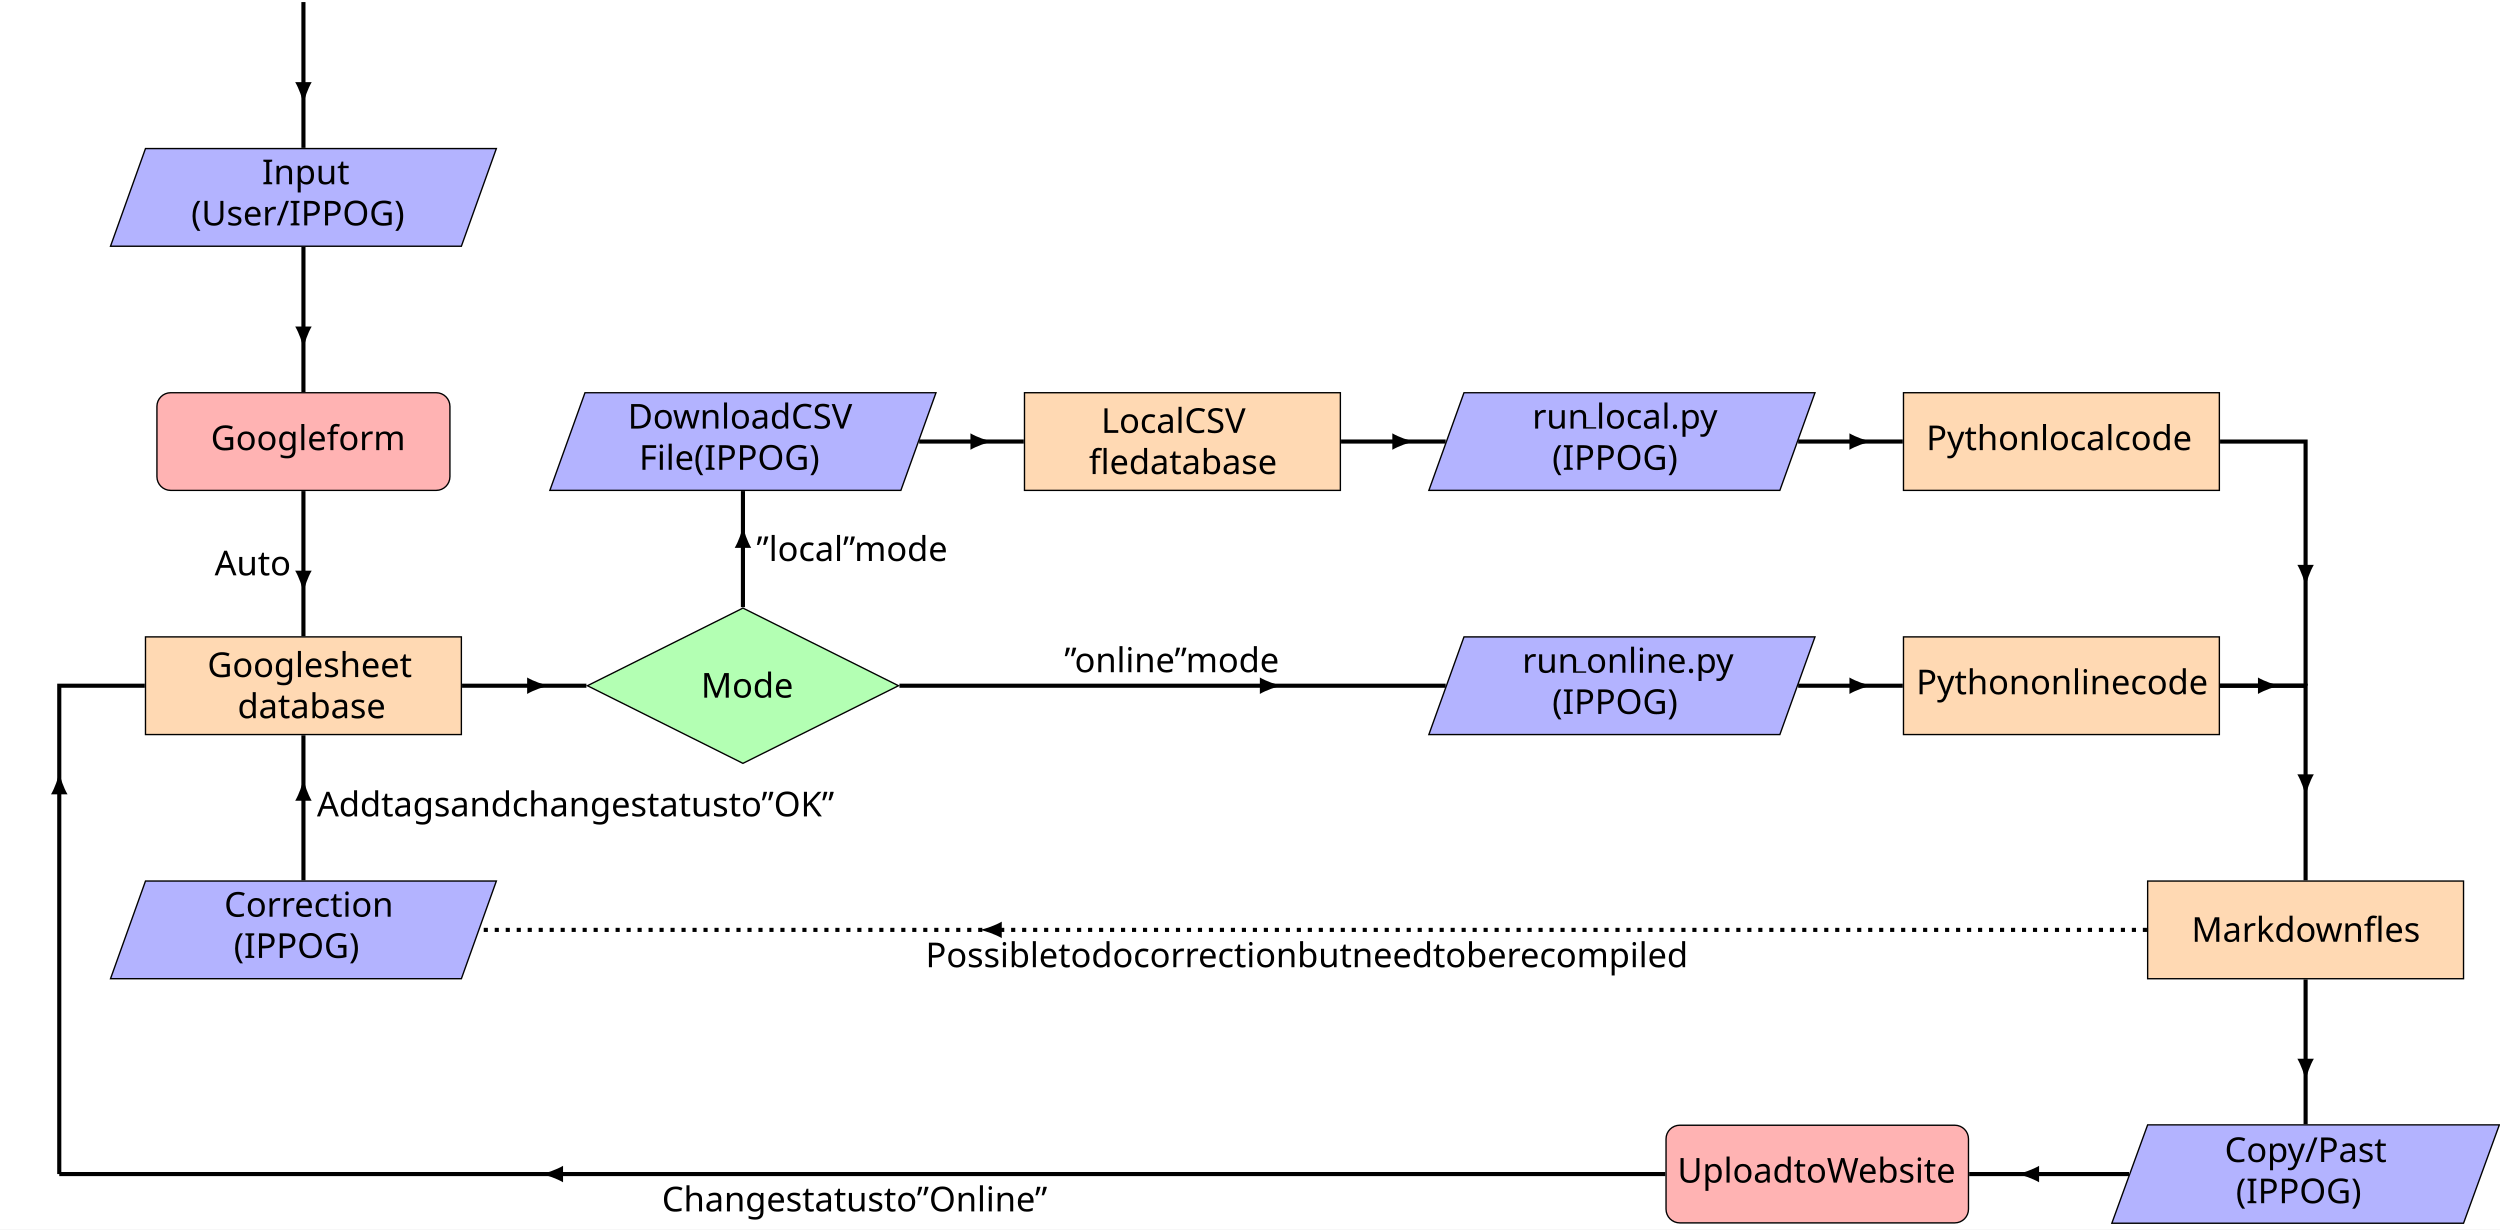
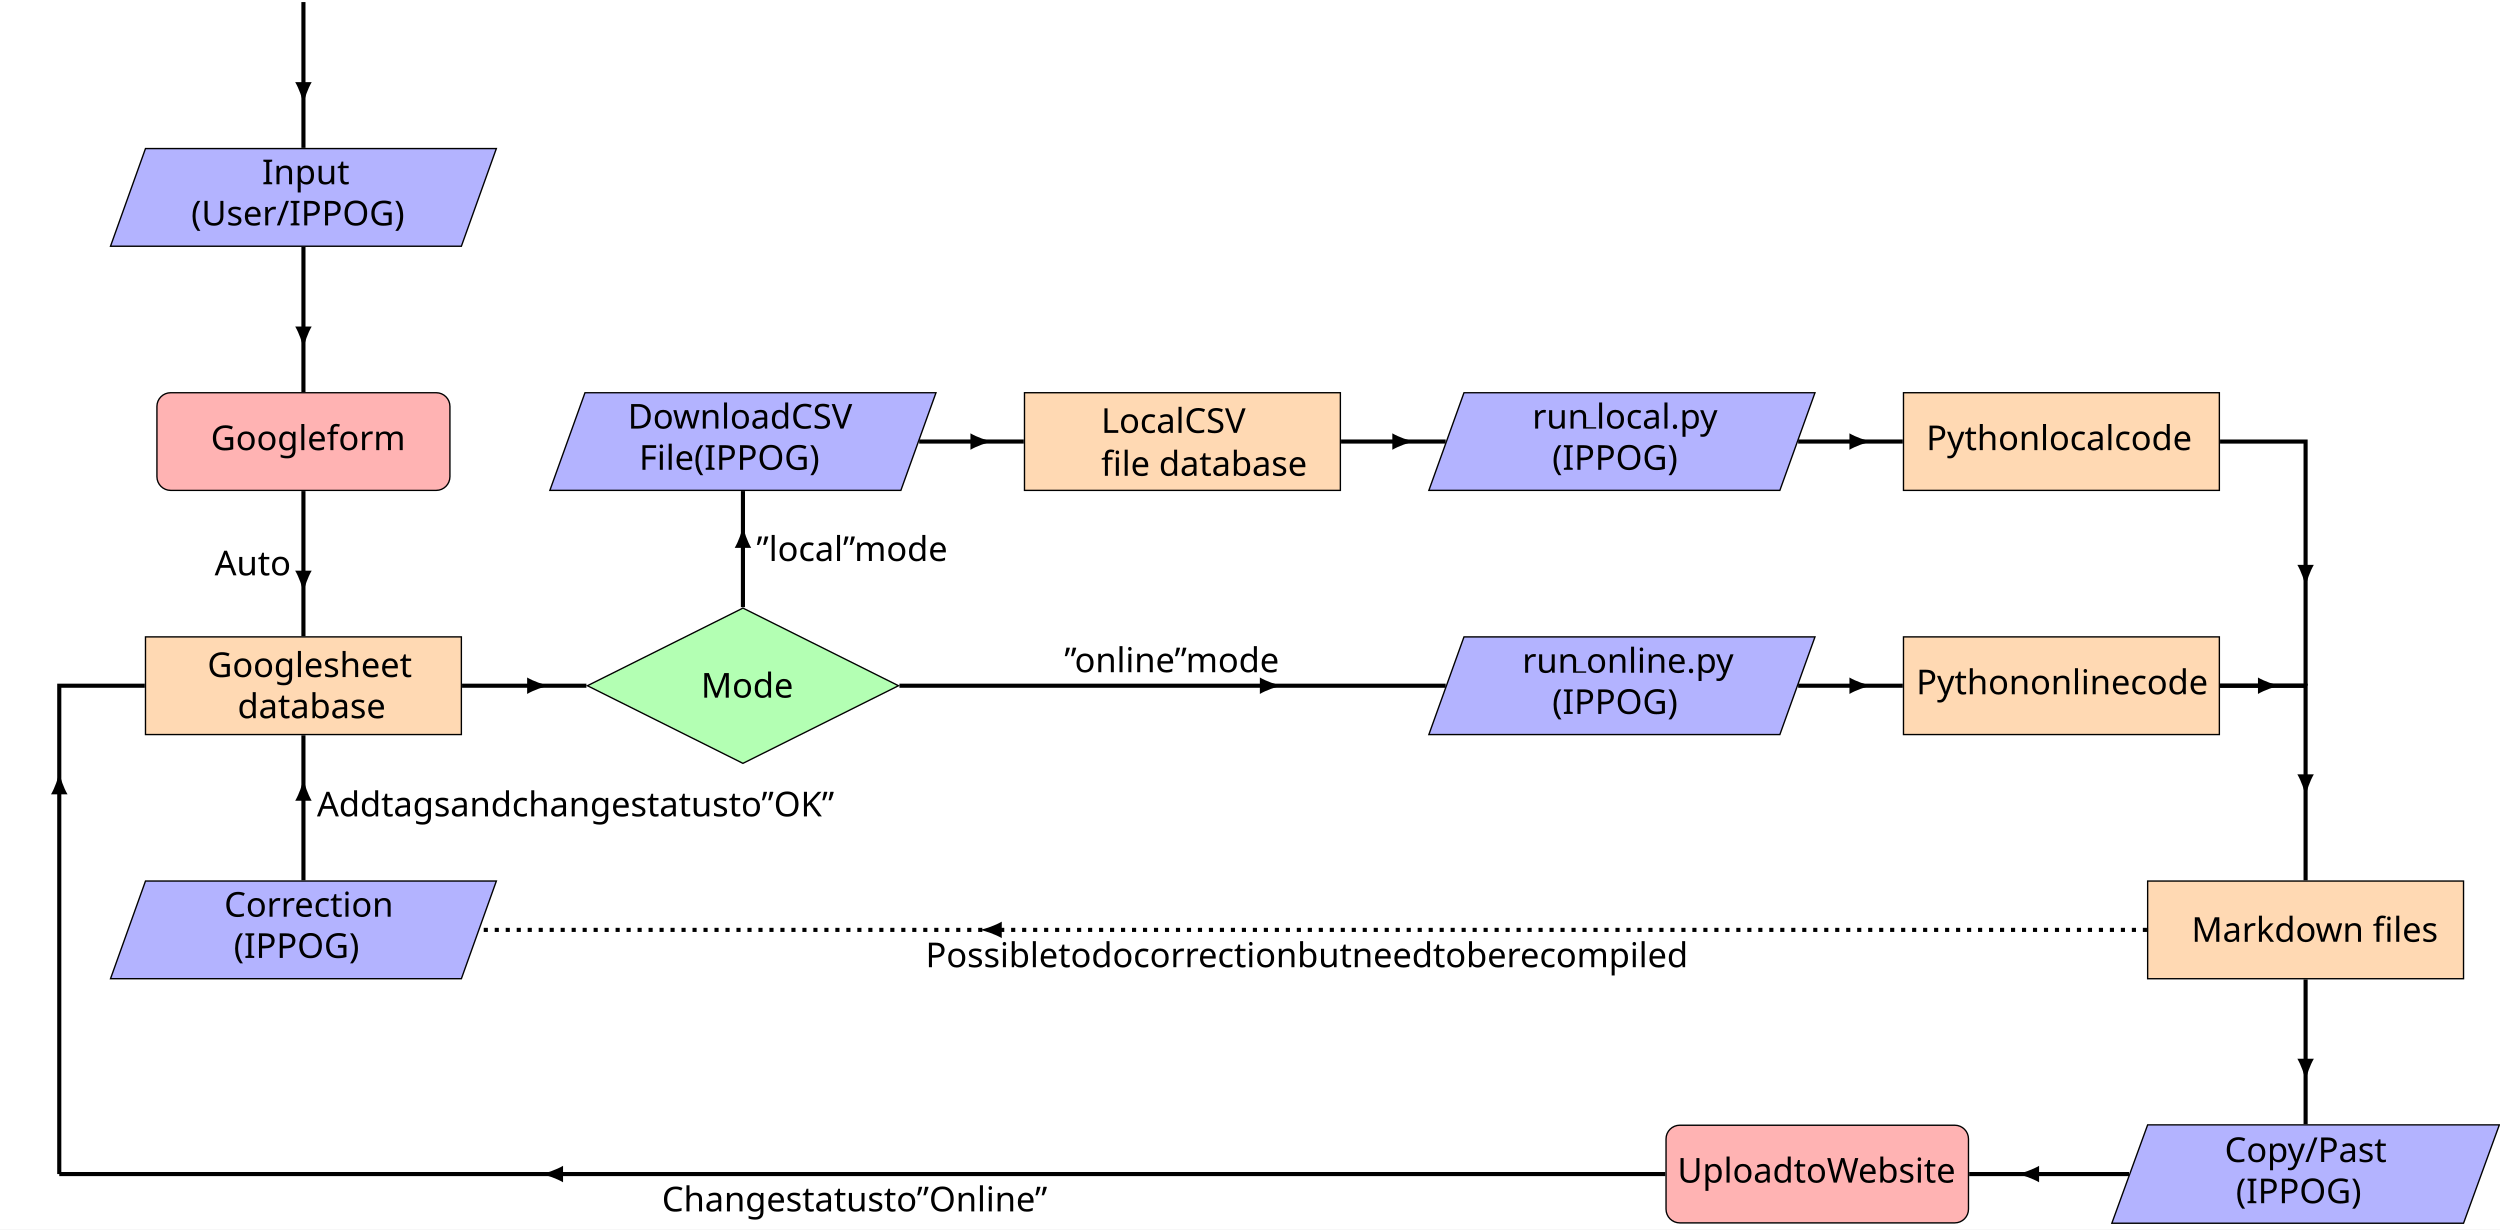
<svg xmlns="http://www.w3.org/2000/svg" version="1.1" id="svg2" width="967.472" height="475.8" viewBox="0 0 967.472 475.8">
  <defs id="defs6" />
  <g id="g10" transform="matrix(1.333333,0,0,-1.333333,0,475.8)">
    <rect style="fill:#ffffff;fill-rule:evenodd;stroke-width:11.722;stroke-linecap:round;stroke-linejoin:round;paint-order:markers fill stroke" id="rect627" width="725.609" height="356.84" x="-0.002" y="-356.845" transform="scale(1,-1)" />
    <g id="g12" transform="translate(88.068,299.559)">
      <g id="g14">
        <g id="g16">
          <g id="g18">
            <g id="g20">
              <path d="m -55.993,-14.173 10.152,28.347 H 55.993 L 45.841,-14.173 Z" style="fill:#b3b3ff;fill-opacity:1;fill-rule:nonzero;stroke:#000000;stroke-width:0.399;stroke-linecap:butt;stroke-linejoin:miter;stroke-miterlimit:10;stroke-dasharray:none;stroke-opacity:1" id="path22" />
            </g>
            <g id="g24" transform="translate(-42.519,3.819)">
              <g id="g26">
                <g id="g28" transform="translate(-45.549,-303.378)">
                  <text xml:space="preserve" transform="matrix(1,0,0,-1,76.03,303.378)" style="font-variant:normal;font-weight:normal;font-size:9.963px;font-family:CMR10;-inkscape-font-specification:CMR10;writing-mode:lr-tb;fill:#000000;fill-opacity:1;fill-rule:nonzero;stroke:none" id="text34">
                    <tspan x="0 3.597 9.133 14.668 20.203" y="0" id="tspan30">Input</tspan>
                    <tspan x="-20.555 -16.681 -9.209 -5.279 -0.852 3.05 8.032 11.629 18.41 25.19 32.939 40.757" y="11.955" id="tspan32">(User/IPPOG)</tspan>
                  </text>
                  <g id="g36" transform="translate(45.549,303.378)" />
                </g>
              </g>
              <g id="g38" transform="translate(42.519,-3.819)" />
            </g>
          </g>
          <g id="g40">
            <g id="g42">
              <path d="m 38.535,-56.694 h -77.07 c -2.201,0 -3.985,-1.784 -3.985,-3.985 v -20.377 c 0,-2.201 1.784,-3.985 3.985,-3.985 h 77.07 c 2.201,0 3.985,1.784 3.985,3.985 v 20.377 c 0,2.201 -1.784,3.985 -3.985,3.985 z" style="fill:#ffb3b3;fill-opacity:1;fill-rule:nonzero;stroke:#000000;stroke-width:0.399;stroke-linecap:butt;stroke-linejoin:miter;stroke-miterlimit:10;stroke-dasharray:none;stroke-opacity:1" id="path44" />
            </g>
            <g id="g46" transform="translate(-26.892,-73.357)">
              <g id="g48">
                <g id="g50" transform="translate(-61.176,-226.202)">
                  <text xml:space="preserve" transform="matrix(1,0,0,-1,61.176,226.202)" style="font-variant:normal;font-weight:normal;font-size:9.963px;font-family:CMR10;-inkscape-font-specification:CMR10;writing-mode:lr-tb;fill:#000000;fill-opacity:1;fill-rule:nonzero;stroke:none" id="text54">
                    <tspan x="0 7.818 13.078 18.059 23.041 25.808 33.553 36.598 41.579 45.481" y="0" id="tspan52">Googleform</tspan>
                  </text>
                  <g id="g56" transform="translate(61.176,226.202)" />
                </g>
              </g>
              <g id="g58" transform="translate(26.892,73.357)" />
            </g>
          </g>
          <g id="g60">
            <g id="g62">
              <path d="m -45.841,-155.907 h 91.682 v 28.347 h -91.682 z" style="fill:#ffd9b3;fill-opacity:1;fill-rule:nonzero;stroke:#000000;stroke-width:0.399;stroke-linecap:butt;stroke-linejoin:miter;stroke-miterlimit:10;stroke-dasharray:none;stroke-opacity:1" id="path64" />
            </g>
            <g id="g66" transform="translate(-42.519,-139.214)">
              <g id="g68">
                <g id="g70" transform="translate(-45.549,-160.345)">
                  <text xml:space="preserve" transform="matrix(1,0,0,-1,60.194,160.345)" style="font-variant:normal;font-weight:normal;font-size:9.963px;font-family:CMR10;-inkscape-font-specification:CMR10;writing-mode:lr-tb;fill:#000000;fill-opacity:1;fill-rule:nonzero;stroke:none" id="text76">
                    <tspan x="0 7.818 13.078 18.059 23.041 25.808 33.553 37.482 43.018 47.445 51.872" y="0" id="tspan72">Googlesheet</tspan>
                    <tspan x="8.751 14.286 19.268 23.142 28.123 33.658 38.64 42.569" y="11.955" id="tspan74">database</tspan>
                  </text>
                  <g id="g78" transform="translate(45.549,160.345)" />
                </g>
              </g>
              <g id="g80" transform="translate(42.519,139.214)" />
            </g>
          </g>
          <g id="g82">
            <g id="g84">
              <path d="m -55.993,-226.774 10.152,28.347 h 101.834 l -10.152,-28.347 z" style="fill:#b3b3ff;fill-opacity:1;fill-rule:nonzero;stroke:#000000;stroke-width:0.399;stroke-linecap:butt;stroke-linejoin:miter;stroke-miterlimit:10;stroke-dasharray:none;stroke-opacity:1" id="path86" />
            </g>
            <g id="g88" transform="translate(-42.519,-208.779)">
              <g id="g90">
                <g id="g92" transform="translate(-45.549,-90.78)">
                  <text xml:space="preserve" transform="matrix(1,0,0,-1,65.071,90.78)" style="font-variant:normal;font-weight:normal;font-size:9.963px;font-family:CMR10;-inkscape-font-specification:CMR10;writing-mode:lr-tb;fill:#000000;fill-opacity:1;fill-rule:nonzero;stroke:none" id="text98">
                    <tspan x="0 7.195 12.176 16.079 19.981 24.408 28.836 32.71 35.478 40.459" y="0" id="tspan94">Correction</tspan>
                    <tspan x="2.761 6.635 10.233 17.013 23.794 31.543 39.361" y="11.956" id="tspan96">(IPPOG)</tspan>
                  </text>
                  <g id="g100" transform="translate(45.549,90.78)" />
                </g>
              </g>
              <g id="g102" transform="translate(42.519,208.779)" />
            </g>
          </g>
          <g id="g104">
            <g id="g106">
              <path d="m 172.705,-141.734 -45.145,22.531 -45.145,-22.531 45.145,-22.531 z" style="fill:#b3ffb3;fill-opacity:1;fill-rule:nonzero;stroke:#000000;stroke-width:0.399;stroke-linecap:butt;stroke-linejoin:miter;stroke-miterlimit:10;stroke-dasharray:none;stroke-opacity:1" id="path108" />
            </g>
            <g id="g110" transform="translate(99.213,-145.192)">
              <g id="g112">
                <g id="g114" transform="translate(-187.281,-154.367)">
                  <text xml:space="preserve" transform="matrix(1,0,0,-1,203.451,154.367)" style="font-variant:normal;font-weight:normal;font-size:9.963px;font-family:CMR10;-inkscape-font-specification:CMR10;writing-mode:lr-tb;fill:#000000;fill-opacity:1;fill-rule:nonzero;stroke:none" id="text118">
                    <tspan x="0 9.133 14.393 19.928" y="0" id="tspan116">Mode</tspan>
                  </text>
                  <g id="g120" transform="translate(187.281,154.367)" />
                </g>
              </g>
              <g id="g122" transform="translate(-99.213,145.192)" />
            </g>
          </g>
          <g id="g124">
            <g id="g126">
              <path d="m 71.528,-85.04 10.192,28.347 h 101.874 l -10.192,-28.347 z" style="fill:#b3b3ff;fill-opacity:1;fill-rule:nonzero;stroke:#000000;stroke-width:0.399;stroke-linecap:butt;stroke-linejoin:miter;stroke-miterlimit:10;stroke-dasharray:none;stroke-opacity:1" id="path128" />
            </g>
            <g id="g130" transform="translate(85.04,-67.102)">
              <g id="g132">
                <g id="g134" transform="translate(-173.108,-232.457)">
                  <text xml:space="preserve" transform="matrix(1,0,0,-1,182.211,232.457)" style="font-variant:normal;font-weight:normal;font-size:9.963px;font-family:CMR10;-inkscape-font-specification:CMR10;writing-mode:lr-tb;fill:#000000;fill-opacity:1;fill-rule:nonzero;stroke:none" id="text140">
                    <tspan x="0 7.61 12.313 19.508 25.043 27.811 32.792 37.773 46.626 53.821 59.356" y="0" id="tspan136">DownloadCSV</tspan>
                    <tspan x="3.286 9.79 12.557 15.325 23.07 26.944 30.542 37.322 44.103 51.852 59.669" y="11.956" id="tspan138">File(IPPOG)</tspan>
                  </text>
                  <g id="g142" transform="translate(173.108,232.457)" />
                </g>
              </g>
              <g id="g144" transform="translate(-85.04,67.102)" />
            </g>
          </g>
          <g id="g146">
            <g id="g148">
              <path d="m 209.281,-85.04 h 91.682 v 28.347 h -91.682 z" style="fill:#ffd9b3;fill-opacity:1;fill-rule:nonzero;stroke:#000000;stroke-width:0.399;stroke-linecap:butt;stroke-linejoin:miter;stroke-miterlimit:10;stroke-dasharray:none;stroke-opacity:1" id="path150" />
            </g>
            <g id="g152" transform="translate(212.599,-68.348)">
              <g id="g154">
                <g id="g156" transform="translate(-300.667,-231.211)">
                  <text xml:space="preserve" transform="matrix(1,0,0,-1,319.594,231.211)" style="font-variant:normal;font-weight:normal;font-size:9.963px;font-family:CMR10;-inkscape-font-specification:CMR10;writing-mode:lr-tb;fill:#000000;fill-opacity:1;fill-rule:nonzero;stroke:none" id="text162">
                    <tspan x="0 6.227 11.487 15.914 20.896 26.981 34.176 39.711" y="0" id="tspan158">LocalCSV</tspan>
-                     <tspan x="-3.556 1.979 4.747 12.492 18.027 23.008 26.883 31.864 37.399 42.381 46.31" y="11.955" id="tspan160">fledatabase</tspan>
+                     <tspan x="0" id="tspan160" y="12.453">file database</tspan>
                  </text>
                  <g id="g164" transform="translate(300.667,231.211)" />
                </g>
              </g>
              <g id="g166" transform="translate(-212.599,68.348)" />
            </g>
          </g>
          <g id="g168">
            <g id="g170">
              <path d="m 326.649,-85.04 10.192,28.347 h 101.874 l -10.192,-28.347 z" style="fill:#b3b3ff;fill-opacity:1;fill-rule:nonzero;stroke:#000000;stroke-width:0.399;stroke-linecap:butt;stroke-linejoin:miter;stroke-miterlimit:10;stroke-dasharray:none;stroke-opacity:1" id="path172" />
            </g>
            <g id="g174" transform="translate(340.158,-67.102)">
              <g id="g176">
                <g id="g178" transform="translate(-428.226,-232.457)">
                  <text xml:space="preserve" transform="matrix(1,0,0,-1,444.723,232.457)" style="font-variant:normal;font-weight:normal;font-size:9.963px;font-family:CMR10;-inkscape-font-specification:CMR10;writing-mode:lr-tb;fill:#000000;fill-opacity:1;fill-rule:nonzero;stroke:none" id="text182">
                    <tspan x="0 3.902 9.438" y="0" id="tspan180">run</tspan>
                  </text>
                  <g id="g184" transform="translate(460.293,232.656)">
                    <path d="M 0,0 H 2.989" style="fill:none;stroke:#000000;stroke-width:0.398;stroke-linecap:butt;stroke-linejoin:miter;stroke-miterlimit:10;stroke-dasharray:none;stroke-opacity:1" id="path186" />
                  </g>
                  <text xml:space="preserve" transform="matrix(1,0,0,-1,463.282,232.457)" style="font-variant:normal;font-weight:normal;font-size:9.963px;font-family:CMR10;-inkscape-font-specification:CMR10;writing-mode:lr-tb;fill:#000000;fill-opacity:1;fill-rule:nonzero;stroke:none" id="text192">
                    <tspan x="0 2.768 8.028 12.455 17.437 20.204 22.972 28.228" y="0" id="tspan188">local.py</tspan>
                    <tspan x="-12.773 -8.899 -5.301 1.479 8.26 16.009 23.827" y="11.956" id="tspan190">(IPPOG)</tspan>
                  </text>
                  <g id="g194" transform="translate(428.226,232.457)" />
                </g>
              </g>
              <g id="g196" transform="translate(-340.158,67.102)" />
            </g>
          </g>
          <g id="g198">
            <g id="g200">
              <path d="m 464.402,-85.04 h 91.682 v 28.347 h -91.682 z" style="fill:#ffd9b3;fill-opacity:1;fill-rule:nonzero;stroke:#000000;stroke-width:0.399;stroke-linecap:butt;stroke-linejoin:miter;stroke-miterlimit:10;stroke-dasharray:none;stroke-opacity:1" id="path202" />
            </g>
            <g id="g204" transform="translate(467.717,-73.357)">
              <g id="g206">
                <g id="g208" transform="translate(-555.785,-226.202)">
                  <text xml:space="preserve" transform="matrix(1,0,0,-1,559.077,226.202)" style="font-variant:normal;font-weight:normal;font-size:9.963px;font-family:CMR10;-inkscape-font-specification:CMR10;writing-mode:lr-tb;fill:#000000;fill-opacity:1;fill-rule:nonzero;stroke:none" id="text212">
                    <tspan x="0 6.781 12.039 15.913 21.448 26.43 35.283 38.05 43.31 47.738 52.719 58.804 63.232 68.492 74.027" y="0" id="tspan210">Pythonlocalcode</tspan>
                  </text>
                  <g id="g214" transform="translate(555.785,226.202)" />
                </g>
              </g>
              <g id="g216" transform="translate(-467.717,73.357)" />
            </g>
          </g>
          <g id="g218">
            <g id="g220">
              <path d="m 326.649,-155.907 10.192,28.347 h 101.874 l -10.192,-28.347 z" style="fill:#b3b3ff;fill-opacity:1;fill-rule:nonzero;stroke:#000000;stroke-width:0.399;stroke-linecap:butt;stroke-linejoin:miter;stroke-miterlimit:10;stroke-dasharray:none;stroke-opacity:1" id="path222" />
            </g>
            <g id="g224" transform="translate(340.158,-137.969)">
              <g id="g226">
                <g id="g228" transform="translate(-428.226,-161.59)">
                  <text xml:space="preserve" transform="matrix(1,0,0,-1,441.818,161.59)" style="font-variant:normal;font-weight:normal;font-size:9.963px;font-family:CMR10;-inkscape-font-specification:CMR10;writing-mode:lr-tb;fill:#000000;fill-opacity:1;fill-rule:nonzero;stroke:none" id="text232">
                    <tspan x="0 3.902 9.438" y="0" id="tspan230">run</tspan>
                  </text>
                  <g id="g234" transform="translate(457.387,161.79)">
                    <path d="M 0,0 H 2.989" style="fill:none;stroke:#000000;stroke-width:0.398;stroke-linecap:butt;stroke-linejoin:miter;stroke-miterlimit:10;stroke-dasharray:none;stroke-opacity:1" id="path236" />
                  </g>
                  <text xml:space="preserve" transform="matrix(1,0,0,-1,460.376,161.59)" style="font-variant:normal;font-weight:normal;font-size:9.963px;font-family:CMR10;-inkscape-font-specification:CMR10;writing-mode:lr-tb;fill:#000000;fill-opacity:1;fill-rule:nonzero;stroke:none" id="text242">
                    <tspan x="0 4.981 10.517 13.284 16.052 21.587 26.014 28.782 34.038" y="0" id="tspan238">online.py</tspan>
                    <tspan x="-9.867 -5.993 -2.395 4.385 11.166 18.915 26.733" y="11.955" id="tspan240">(IPPOG)</tspan>
                  </text>
                  <g id="g244" transform="translate(428.226,161.59)" />
                </g>
              </g>
              <g id="g246" transform="translate(-340.158,137.969)" />
            </g>
          </g>
          <g id="g248">
            <g id="g250">
              <path d="m 464.402,-155.907 h 91.682 v 28.347 h -91.682 z" style="fill:#ffd9b3;fill-opacity:1;fill-rule:nonzero;stroke:#000000;stroke-width:0.399;stroke-linecap:butt;stroke-linejoin:miter;stroke-miterlimit:10;stroke-dasharray:none;stroke-opacity:1" id="path252" />
            </g>
            <g id="g254" transform="translate(467.717,-144.223)">
              <g id="g256">
                <g id="g258" transform="translate(-555.785,-155.336)">
                  <text xml:space="preserve" transform="matrix(1,0,0,-1,556.171,155.336)" style="font-variant:normal;font-weight:normal;font-size:9.963px;font-family:CMR10;-inkscape-font-specification:CMR10;writing-mode:lr-tb;fill:#000000;fill-opacity:1;fill-rule:nonzero;stroke:none" id="text262">
                    <tspan x="0 6.781 12.039 15.913 21.448 26.43 35.283 40.264 45.799 48.567 51.334 56.87 64.614 69.042 74.302 79.837" y="0" id="tspan260">Pythononlinecode</tspan>
                  </text>
                  <g id="g264" transform="translate(555.785,155.336)" />
                </g>
              </g>
              <g id="g266" transform="translate(-467.717,144.223)" />
            </g>
          </g>
          <g id="g268">
            <g id="g270">
              <path d="m 535.269,-226.774 h 91.682 v 28.347 h -91.682 z" style="fill:#ffd9b3;fill-opacity:1;fill-rule:nonzero;stroke:#000000;stroke-width:0.399;stroke-linecap:butt;stroke-linejoin:miter;stroke-miterlimit:10;stroke-dasharray:none;stroke-opacity:1" id="path272" />
            </g>
            <g id="g274" transform="translate(538.583,-216.058)">
              <g id="g276">
                <g id="g278" transform="translate(-626.651,-83.501)">
                  <text xml:space="preserve" transform="matrix(1,0,0,-1,636.059,83.501)" style="font-variant:normal;font-weight:normal;font-size:9.963px;font-family:CMR10;-inkscape-font-specification:CMR10;writing-mode:lr-tb;fill:#000000;fill-opacity:1;fill-rule:nonzero;stroke:none" id="text282">
-                     <tspan x="0 9.133 14.114 18.016 23.275 28.81 33.512 40.707 49.56 55.095 57.863 62.29" y="0" id="tspan280">Markdownfles</tspan>
+                     <tspan x="0" y="0" id="tspan280">Markdown files</tspan>
                  </text>
                  <g id="g284" transform="translate(626.651,83.501)" />
                </g>
              </g>
              <g id="g286" transform="translate(-538.583,216.058)" />
            </g>
          </g>
          <g id="g288">
            <g id="g290">
              <path d="m 524.875,-297.748 10.394,28.559 h 102.075 l -10.394,-28.559 z" style="fill:#b3b3ff;fill-opacity:1;fill-rule:nonzero;stroke:#000000;stroke-width:0.399;stroke-linecap:butt;stroke-linejoin:miter;stroke-miterlimit:10;stroke-dasharray:none;stroke-opacity:1" id="path292" />
            </g>
            <g id="g294" transform="translate(538.583,-279.978)">
              <g id="g296">
                <g id="g298" transform="translate(-626.651,-19.581)">
                  <text xml:space="preserve" transform="matrix(1,0,0,-1,645.689,19.581)" style="font-variant:normal;font-weight:normal;font-size:9.963px;font-family:CMR10;-inkscape-font-specification:CMR10;writing-mode:lr-tb;fill:#000000;fill-opacity:1;fill-rule:nonzero;stroke:none" id="text304">
                    <tspan x="0 7.195 12.176 17.433 22.691 27.672 34.174 39.155 43.084" y="0" id="tspan300">Copy/Past</tspan>
                    <tspan x="3.245 7.119 10.717 17.497 24.278 32.027 39.845" y="11.955" id="tspan302">(IPPOG)</tspan>
                  </text>
                  <g id="g306" transform="translate(626.651,19.581)" />
                </g>
              </g>
              <g id="g308" transform="translate(-538.583,279.978)" />
            </g>
          </g>
          <g id="g310">
            <g id="g312">
              <path d="m 479.282,-269.295 h -79.812 c -2.201,0 -3.985,-1.784 -3.985,-3.985 v -20.377 c 0,-2.201 1.784,-3.985 3.985,-3.985 h 79.812 c 2.201,0 3.985,1.784 3.985,3.985 v 20.377 c 0,2.201 -1.784,3.985 -3.985,3.985 z" style="fill:#ffb3b3;fill-opacity:1;fill-rule:nonzero;stroke:#000000;stroke-width:0.399;stroke-linecap:butt;stroke-linejoin:miter;stroke-miterlimit:10;stroke-dasharray:none;stroke-opacity:1" id="path314" />
            </g>
            <g id="g316" transform="translate(398.8,-285.955)">
              <g id="g318">
                <g id="g320" transform="translate(-486.868,-13.604)">
                  <text xml:space="preserve" transform="matrix(1,0,0,-1,486.868,13.604)" style="font-variant:normal;font-weight:normal;font-size:9.963px;font-family:CMR10;-inkscape-font-specification:CMR10;writing-mode:lr-tb;fill:#000000;fill-opacity:1;fill-rule:nonzero;stroke:none" id="text324">
                    <tspan x="0 7.472 13.007 15.775 20.756 25.737 34.59 38.465 46.773 56.176 60.603 66.139 70.068 72.836 76.71" y="0" id="tspan322">UploadtoWebsite</tspan>
                  </text>
                  <g id="g326" transform="translate(486.868,13.604)" />
                </g>
              </g>
              <g id="g328" transform="translate(-398.8,285.955)" />
            </g>
          </g>
          <g id="g330">
            <path d="M 0,56.694 0.006,14.374" style="fill:none;stroke:#000000;stroke-width:1.196;stroke-linecap:butt;stroke-linejoin:miter;stroke-miterlimit:10;stroke-dasharray:none;stroke-opacity:1" id="path332" />
            <g id="g334">
              <g id="g336">
                <g id="g338">
                  <g id="g340" transform="matrix(1.4e-4,-0.99998,0.99998,1.4e-4,0.00327,32.80861)">
                    <g id="g342">
                      <path d="M 5.739,0 C 4.038,0.319 1.275,1.275 -0.638,2.391 v -4.782 C 1.275,-1.275 4.038,-0.319 5.739,0" style="fill:#000000;fill-opacity:1;fill-rule:nonzero;stroke:none" id="path344" />
                    </g>
                  </g>
                </g>
              </g>
            </g>
            <path d="M 0,-85.24 V -127.361" style="fill:none;stroke:#000000;stroke-width:1.196;stroke-linecap:butt;stroke-linejoin:miter;stroke-miterlimit:10;stroke-dasharray:none;stroke-opacity:1" id="path346" />
            <g id="g348">
              <g id="g350">
                <g id="g352">
                  <g id="g354" transform="rotate(-90,-54.49309,-54.49309)">
                    <g id="g356">
                      <path d="M 5.739,0 C 4.038,0.319 1.275,1.275 -0.638,2.391 v -4.782 C 1.275,-1.275 4.038,-0.319 5.739,0" style="fill:#000000;fill-opacity:1;fill-rule:nonzero;stroke:none" id="path358" />
                    </g>
                  </g>
                </g>
              </g>
            </g>
            <g id="g360">
              <g id="g362" transform="translate(-25.781,-109.703)">
                <g id="g364">
                  <g id="g366" transform="translate(-62.287,-189.856)">
                    <text xml:space="preserve" transform="matrix(1,0,0,-1,62.287,189.856)" style="font-variant:normal;font-weight:normal;font-size:9.963px;font-family:CMR10;-inkscape-font-specification:CMR10;writing-mode:lr-tb;fill:#000000;fill-opacity:1;fill-rule:nonzero;stroke:none" id="text370">
                      <tspan x="0 7.472 13.007 16.882" y="0" id="tspan368">Auto</tspan>
                    </text>
                    <g id="g372" transform="translate(62.287,189.856)" />
                  </g>
                </g>
                <g id="g374" transform="translate(25.781,109.703)" />
              </g>
            </g>
            <path d="M 0.007,-14.375 0,-56.494" style="fill:none;stroke:#000000;stroke-width:1.196;stroke-linecap:butt;stroke-linejoin:miter;stroke-miterlimit:10;stroke-dasharray:none;stroke-opacity:1" id="path376" />
            <g id="g378">
              <g id="g380">
                <g id="g382">
                  <g id="g384" transform="matrix(-1.7e-4,-0.99998,0.99998,-1.7e-4,0.00307,-38.12003)">
                    <g id="g386">
                      <path d="M 5.739,0 C 4.038,0.319 1.275,1.275 -0.638,2.391 v -4.782 C 1.275,-1.275 4.038,-0.319 5.739,0" style="fill:#000000;fill-opacity:1;fill-rule:nonzero;stroke:none" id="path388" />
                    </g>
                  </g>
                </g>
              </g>
            </g>
            <path d="M 0.007,-198.227 0,-156.107" style="fill:none;stroke:#000000;stroke-width:1.196;stroke-linecap:butt;stroke-linejoin:miter;stroke-miterlimit:10;stroke-dasharray:none;stroke-opacity:1" id="path390" />
            <g id="g392">
              <g id="g394">
                <g id="g396">
                  <g id="g398" transform="matrix(-1.7e-4,0.99998,-0.99998,-1.7e-4,0.00307,-174.4814)">
                    <g id="g400">
                      <path d="M 5.739,0 C 4.038,0.319 1.275,1.275 -0.638,2.391 v -4.782 C 1.275,-1.275 4.038,-0.319 5.739,0" style="fill:#000000;fill-opacity:1;fill-rule:nonzero;stroke:none" id="path402" />
                    </g>
                  </g>
                </g>
              </g>
            </g>
            <g id="g404">
              <g id="g406" transform="translate(3.922,-179.655)">
                <g id="g408">
                  <g id="g410" transform="translate(-91.99,-119.904)">
                    <text xml:space="preserve" transform="matrix(1,0,0,-1,91.99,119.904)" style="font-variant:normal;font-weight:normal;font-size:9.963px;font-family:CMR10;-inkscape-font-specification:CMR10;writing-mode:lr-tb;fill:#000000;fill-opacity:1;fill-rule:nonzero;stroke:none" id="text414">
                      <tspan x="0 7.472 13.007 21.86 25.734 30.716 35.697 42.954 47.935 53.47 62.323 66.471 72.007 76.988 82.523 87.505 95.249 99.189 103.053 108.044 111.909 117.444 124.701 128.575 136.874 141.855 149.604 157.353" y="0" id="tspan412">Addtagsandchangestatusto”OK”</tspan>
                    </text>
                    <g id="g416" transform="translate(91.99,119.904)" />
                  </g>
                </g>
                <g id="g418" transform="translate(-3.922,179.655)" />
              </g>
            </g>
            <path d="M 46.04,-141.734 H 82.13" style="fill:none;stroke:#000000;stroke-width:1.196;stroke-linecap:butt;stroke-linejoin:miter;stroke-miterlimit:10;stroke-dasharray:none;stroke-opacity:1" id="path420" />
            <g id="g422">
              <g id="g424">
                <g id="g426">
                  <g id="g428" transform="translate(65.56465,-141.734)">
                    <g id="g430">
                      <path d="M 5.739,0 C 4.038,0.319 1.275,1.275 -0.638,2.391 v -4.782 C 1.275,-1.275 4.038,-0.319 5.739,0" style="fill:#000000;fill-opacity:1;fill-rule:nonzero;stroke:none" id="path432" />
                    </g>
                  </g>
                </g>
              </g>
            </g>
            <path d="m 172.99,-141.734 158.543,-1.5e-4" style="fill:none;stroke:#000000;stroke-width:1.196;stroke-linecap:butt;stroke-linejoin:miter;stroke-miterlimit:10;stroke-dasharray:none;stroke-opacity:1" id="path434" />
            <g id="g436">
              <g id="g438">
                <g id="g440">
                  <g id="g442" transform="translate(278.2326,-141.734)">
                    <g id="g444">
                      <path d="M 5.739,0 C 4.038,0.319 1.275,1.275 -0.638,2.391 v -4.782 C 1.275,-1.275 4.038,-0.319 5.739,0" style="fill:#000000;fill-opacity:1;fill-rule:nonzero;stroke:none" id="path446" />
                    </g>
                  </g>
                </g>
              </g>
            </g>
            <g id="g448">
              <g id="g450" transform="translate(220.848,-137.814)">
                <g id="g452">
                  <g id="g454" transform="translate(-308.916,-161.745)">
                    <text xml:space="preserve" transform="matrix(1,0,0,-1,308.916,161.745)" style="font-variant:normal;font-weight:normal;font-size:9.963px;font-family:CMR10;-inkscape-font-specification:CMR10;writing-mode:lr-tb;fill:#000000;fill-opacity:1;fill-rule:nonzero;stroke:none" id="text458">
                      <tspan x="0 4.981 9.963 15.498 18.265 21.033 26.568 30.996 39.294 47.596 52.857 58.392" y="0" id="tspan456">”online”mode</tspan>
                    </text>
                    <g id="g460" transform="translate(308.916,161.745)" />
                  </g>
                </g>
                <g id="g462" transform="translate(-220.848,137.814)" />
              </g>
            </g>
            <path d="m 127.563,-118.922 0.005,33.679" style="fill:none;stroke:#000000;stroke-width:1.196;stroke-linecap:butt;stroke-linejoin:miter;stroke-miterlimit:10;stroke-dasharray:none;stroke-opacity:1" id="path464" />
            <g id="g466">
              <g id="g468">
                <g id="g470">
                  <g id="g472" transform="matrix(1.4e-4,0.99998,-0.99998,1.4e-4,127.5657,-101.0846)">
                    <g id="g474">
                      <path d="M 5.739,0 C 4.038,0.319 1.275,1.275 -0.638,2.391 v -4.782 C 1.275,-1.275 4.038,-0.319 5.739,0" style="fill:#000000;fill-opacity:1;fill-rule:nonzero;stroke:none" id="path476" />
                    </g>
                  </g>
                </g>
              </g>
            </g>
            <g id="g478">
              <g id="g480" transform="translate(131.483,-105.54)">
                <g id="g482">
                  <g id="g484" transform="translate(-219.551,-194.019)">
                    <text xml:space="preserve" transform="matrix(1,0,0,-1,219.551,194.019)" style="font-variant:normal;font-weight:normal;font-size:9.963px;font-family:CMR10;-inkscape-font-specification:CMR10;writing-mode:lr-tb;fill:#000000;fill-opacity:1;fill-rule:nonzero;stroke:none" id="text488">
                      <tspan x="0 4.981 7.749 13.009 17.437 22.418 25.185 33.484 41.786 47.046 52.582" y="0" id="tspan486">”local”mode</tspan>
                    </text>
                    <g id="g490" transform="translate(219.551,194.019)" />
                  </g>
                </g>
                <g id="g492" transform="translate(-131.483,105.54)" />
              </g>
            </g>
            <path d="m 178.708,-70.867 30.373,-6e-5" style="fill:none;stroke:#000000;stroke-width:1.196;stroke-linecap:butt;stroke-linejoin:miter;stroke-miterlimit:10;stroke-dasharray:none;stroke-opacity:1" id="path494" />
            <g id="g496">
              <g id="g498">
                <g id="g500">
                  <g id="g502" transform="translate(194.231,-70.86696)">
                    <g id="g504">
                      <path d="M 5.739,0 C 4.038,0.319 1.275,1.275 -0.638,2.391 v -4.782 C 1.275,-1.275 4.038,-0.319 5.739,0" style="fill:#000000;fill-opacity:1;fill-rule:nonzero;stroke:none" id="path506" />
                    </g>
                  </g>
                </g>
              </g>
            </g>
            <path d="m 301.161,-70.867 30.372,-1.5e-4" style="fill:none;stroke:#000000;stroke-width:1.196;stroke-linecap:butt;stroke-linejoin:miter;stroke-miterlimit:10;stroke-dasharray:none;stroke-opacity:1" id="path508" />
            <g id="g510">
              <g id="g512">
                <g id="g514">
                  <g id="g516" transform="translate(316.6832,-70.86702)">
                    <g id="g518">
                      <path d="M 5.739,0 C 4.038,0.319 1.275,1.275 -0.638,2.391 v -4.782 C 1.275,-1.275 4.038,-0.319 5.739,0" style="fill:#000000;fill-opacity:1;fill-rule:nonzero;stroke:none" id="path520" />
                    </g>
                  </g>
                </g>
              </g>
            </g>
            <path d="m 433.829,-70.867 30.373,-6e-5" style="fill:none;stroke:#000000;stroke-width:1.196;stroke-linecap:butt;stroke-linejoin:miter;stroke-miterlimit:10;stroke-dasharray:none;stroke-opacity:1" id="path522" />
            <g id="g524">
              <g id="g526">
                <g id="g528">
                  <g id="g530" transform="translate(449.3524,-70.86696)">
                    <g id="g532">
                      <path d="M 5.739,0 C 4.038,0.319 1.275,1.275 -0.638,2.391 v -4.782 C 1.275,-1.275 4.038,-0.319 5.739,0" style="fill:#000000;fill-opacity:1;fill-rule:nonzero;stroke:none" id="path534" />
                    </g>
                  </g>
                </g>
              </g>
            </g>
            <path d="m 433.829,-141.734 30.373,-5e-5" style="fill:none;stroke:#000000;stroke-width:1.196;stroke-linecap:butt;stroke-linejoin:miter;stroke-miterlimit:10;stroke-dasharray:none;stroke-opacity:1" id="path536" />
            <g id="g538">
              <g id="g540">
                <g id="g542">
                  <g id="g544" transform="translate(449.3524,-141.734)">
                    <g id="g546">
                      <path d="M 5.739,0 C 4.038,0.319 1.275,1.275 -0.638,2.391 v -4.782 C 1.275,-1.275 4.038,-0.319 5.739,0" style="fill:#000000;fill-opacity:1;fill-rule:nonzero;stroke:none" id="path548" />
                    </g>
                  </g>
                </g>
              </g>
            </g>
            <path d="m 556.283,-70.867 h 24.827 v -70.867" style="fill:none;stroke:#000000;stroke-width:1.196;stroke-linecap:butt;stroke-linejoin:miter;stroke-miterlimit:10;stroke-dasharray:none;stroke-opacity:1" id="path550" />
            <g id="g552">
              <g id="g554">
                <g id="g556">
                  <g id="g558" transform="rotate(-90,236.9114,-344.1984)">
                    <g id="g560">
                      <path d="M 5.739,0 C 4.038,0.319 1.275,1.275 -0.638,2.391 v -4.782 C 1.275,-1.275 4.038,-0.319 5.739,0" style="fill:#000000;fill-opacity:1;fill-rule:nonzero;stroke:none" id="path562" />
                    </g>
                  </g>
                </g>
              </g>
            </g>
            <path d="m 556.283,-141.734 h 24.827 v -56.494" style="fill:none;stroke:#000000;stroke-width:1.196;stroke-linecap:butt;stroke-linejoin:miter;stroke-miterlimit:10;stroke-dasharray:none;stroke-opacity:1" id="path564" />
            <g id="g566">
              <g id="g568">
                <g id="g570">
                  <g id="g572" transform="rotate(-90,206.5083,-374.6015)">
                    <g id="g574">
                      <path d="M 5.739,0 C 4.038,0.319 1.275,1.275 -0.638,2.391 v -4.782 C 1.275,-1.275 4.038,-0.319 5.739,0" style="fill:#000000;fill-opacity:1;fill-rule:nonzero;stroke:none" id="path576" />
                    </g>
                  </g>
                </g>
              </g>
            </g>
            <path d="m 556.283,-141.734 h 24.827" style="fill:none;stroke:#000000;stroke-width:1.196;stroke-linecap:butt;stroke-linejoin:miter;stroke-miterlimit:10;stroke-dasharray:none;stroke-opacity:1" id="path578" />
            <g id="g580">
              <g id="g582">
                <g id="g584">
                  <g id="g586" transform="translate(567.923,-141.734)">
                    <g id="g588">
                      <path d="M 5.739,0 C 4.038,0.319 1.275,1.275 -0.638,2.391 v -4.782 C 1.275,-1.275 4.038,-0.319 5.739,0" style="fill:#000000;fill-opacity:1;fill-rule:nonzero;stroke:none" id="path590" />
                    </g>
                  </g>
                </g>
              </g>
            </g>
            <path d="m 581.112,-226.974 0.006,-42.013" style="fill:none;stroke:#000000;stroke-width:1.196;stroke-linecap:butt;stroke-linejoin:miter;stroke-miterlimit:10;stroke-dasharray:none;stroke-opacity:1" id="path592" />
            <g id="g594">
              <g id="g596">
                <g id="g598">
                  <g id="g600" transform="matrix(1.4e-4,-0.99998,0.99998,1.4e-4,581.1148,-250.6443)">
                    <g id="g602">
                      <path d="M 5.739,0 C 4.038,0.319 1.275,1.275 -0.638,2.391 v -4.782 C 1.275,-1.275 4.038,-0.319 5.739,0" style="fill:#000000;fill-opacity:1;fill-rule:nonzero;stroke:none" id="path604" />
                    </g>
                  </g>
                </g>
              </g>
            </g>
            <path d="m 529.86,-283.468 -46.394,2e-4" style="fill:none;stroke:#000000;stroke-width:1.196;stroke-linecap:butt;stroke-linejoin:miter;stroke-miterlimit:10;stroke-dasharray:none;stroke-opacity:1" id="path606" />
            <g id="g608">
              <g id="g610">
                <g id="g612">
                  <g id="g614" transform="rotate(180,251.5612,-141.7342)">
                    <g id="g616">
                      <path d="M 5.739,0 C 4.038,0.319 1.275,1.275 -0.638,2.391 v -4.782 C 1.275,-1.275 4.038,-0.319 5.739,0" style="fill:#000000;fill-opacity:1;fill-rule:nonzero;stroke:none" id="path618" />
                    </g>
                  </g>
                </g>
              </g>
            </g>
            <g id="g620">
              <path d="m 535.07,-212.601 -483.942,2e-5" style="fill:none;stroke:#000000;stroke-width:1.196;stroke-linecap:butt;stroke-linejoin:miter;stroke-miterlimit:10;stroke-dasharray:1.196, 1.993;stroke-dashoffset:0;stroke-opacity:1" id="path622" />
              <g id="g624">
                <g id="g626">
                  <g id="g628">
                    <g id="g630" transform="rotate(180,101.023,-106.3006)">
                      <g id="g632">
                        <path d="M 5.739,0 C 4.038,0.319 1.275,1.275 -0.638,2.391 v -4.782 C 1.275,-1.275 4.038,-0.319 5.739,0" style="fill:#000000;fill-opacity:1;fill-rule:nonzero;stroke:none" id="path634" />
                      </g>
                    </g>
                  </g>
                </g>
              </g>
              <g id="g636">
                <g id="g638" transform="translate(180.573,-223.435)">
                  <g id="g640">
                    <g id="g642" transform="translate(-268.641,-76.124)">
                      <text xml:space="preserve" transform="matrix(1,0,0,-1,268.641,76.124)" style="font-variant:normal;font-weight:normal;font-size:9.963px;font-family:CMR10;-inkscape-font-specification:CMR10;writing-mode:lr-tb;fill:#000000;fill-opacity:1;fill-rule:nonzero;stroke:none" id="text646">
                        <tspan x="0 6.502 11.483 15.412 19.341 22.109 27.644 30.412 38.167 42.041 50.34 55.875 64.174 68.601 73.583 77.485 81.387 85.815 90.242 94.117 96.884 101.866 110.728 116.254 121.789 128.991 134.526 138.953 143.381 152.234 156.108 164.407 170.221 177.976 181.878 186.306 190.733 195.714 204.016 209.551 212.319 215.087 219.514" y="0" id="tspan644">Possibletodocorrectionbutneedtoberecompiled</tspan>
                      </text>
                      <g id="g648" transform="translate(268.641,76.124)" />
                    </g>
                  </g>
                  <g id="g650" transform="translate(-180.573,223.435)" />
                </g>
              </g>
            </g>
            <path d="m 395.285,-283.468 -466.152,2e-5" style="fill:none;stroke:#000000;stroke-width:1.196;stroke-linecap:butt;stroke-linejoin:miter;stroke-miterlimit:10;stroke-dasharray:none;stroke-opacity:1" id="path652" />
            <g id="g654">
              <g id="g656">
                <g id="g658">
                  <g id="g660" transform="rotate(180,37.35701,-141.7341)">
                    <g id="g662">
                      <path d="M 5.739,0 C 4.038,0.319 1.275,1.275 -0.638,2.391 v -4.782 C 1.275,-1.275 4.038,-0.319 5.739,0" style="fill:#000000;fill-opacity:1;fill-rule:nonzero;stroke:none" id="path664" />
                    </g>
                  </g>
                </g>
              </g>
            </g>
            <g id="g666">
              <g id="g668" transform="translate(104.036,-294.301)">
                <g id="g670">
                  <g id="g672" transform="translate(-192.104,-5.258)">
                    <text xml:space="preserve" transform="matrix(1,0,0,-1,192.104,5.258)" style="font-variant:normal;font-weight:normal;font-size:9.963px;font-family:CMR10;-inkscape-font-specification:CMR10;writing-mode:lr-tb;fill:#000000;fill-opacity:1;fill-rule:nonzero;stroke:none" id="text676">
                      <tspan x="0 7.195 12.73 17.712 23.247 28.228 35.973 39.902 43.777 48.758 52.632 58.168 65.424 69.299 77.598 82.579 90.328 95.863 98.631 101.398 106.934 111.361" y="0" id="tspan674">Changestatusto”Online”</tspan>
                    </text>
                    <g id="g678" transform="translate(192.104,5.258)" />
                  </g>
                </g>
                <g id="g680" transform="translate(-104.036,294.301)" />
              </g>
            </g>
            <path d="m -70.867,-283.468 v 141.734 h 24.827" style="fill:none;stroke:#000000;stroke-width:1.196;stroke-linecap:butt;stroke-linejoin:miter;stroke-miterlimit:10;stroke-dasharray:none;stroke-opacity:1" id="path682" />
            <g id="g684">
              <g id="g686">
                <g id="g688">
                  <g id="g690" transform="rotate(90,50.87373,-121.7407)">
                    <g id="g692">
                      <path d="M 5.739,0 C 4.038,0.319 1.275,1.275 -0.638,2.391 v -4.782 C 1.275,-1.275 4.038,-0.319 5.739,0" style="fill:#000000;fill-opacity:1;fill-rule:nonzero;stroke:none" id="path694" />
                    </g>
                  </g>
                </g>
              </g>
            </g>
          </g>
        </g>
      </g>
    </g>
  </g>
</svg>
